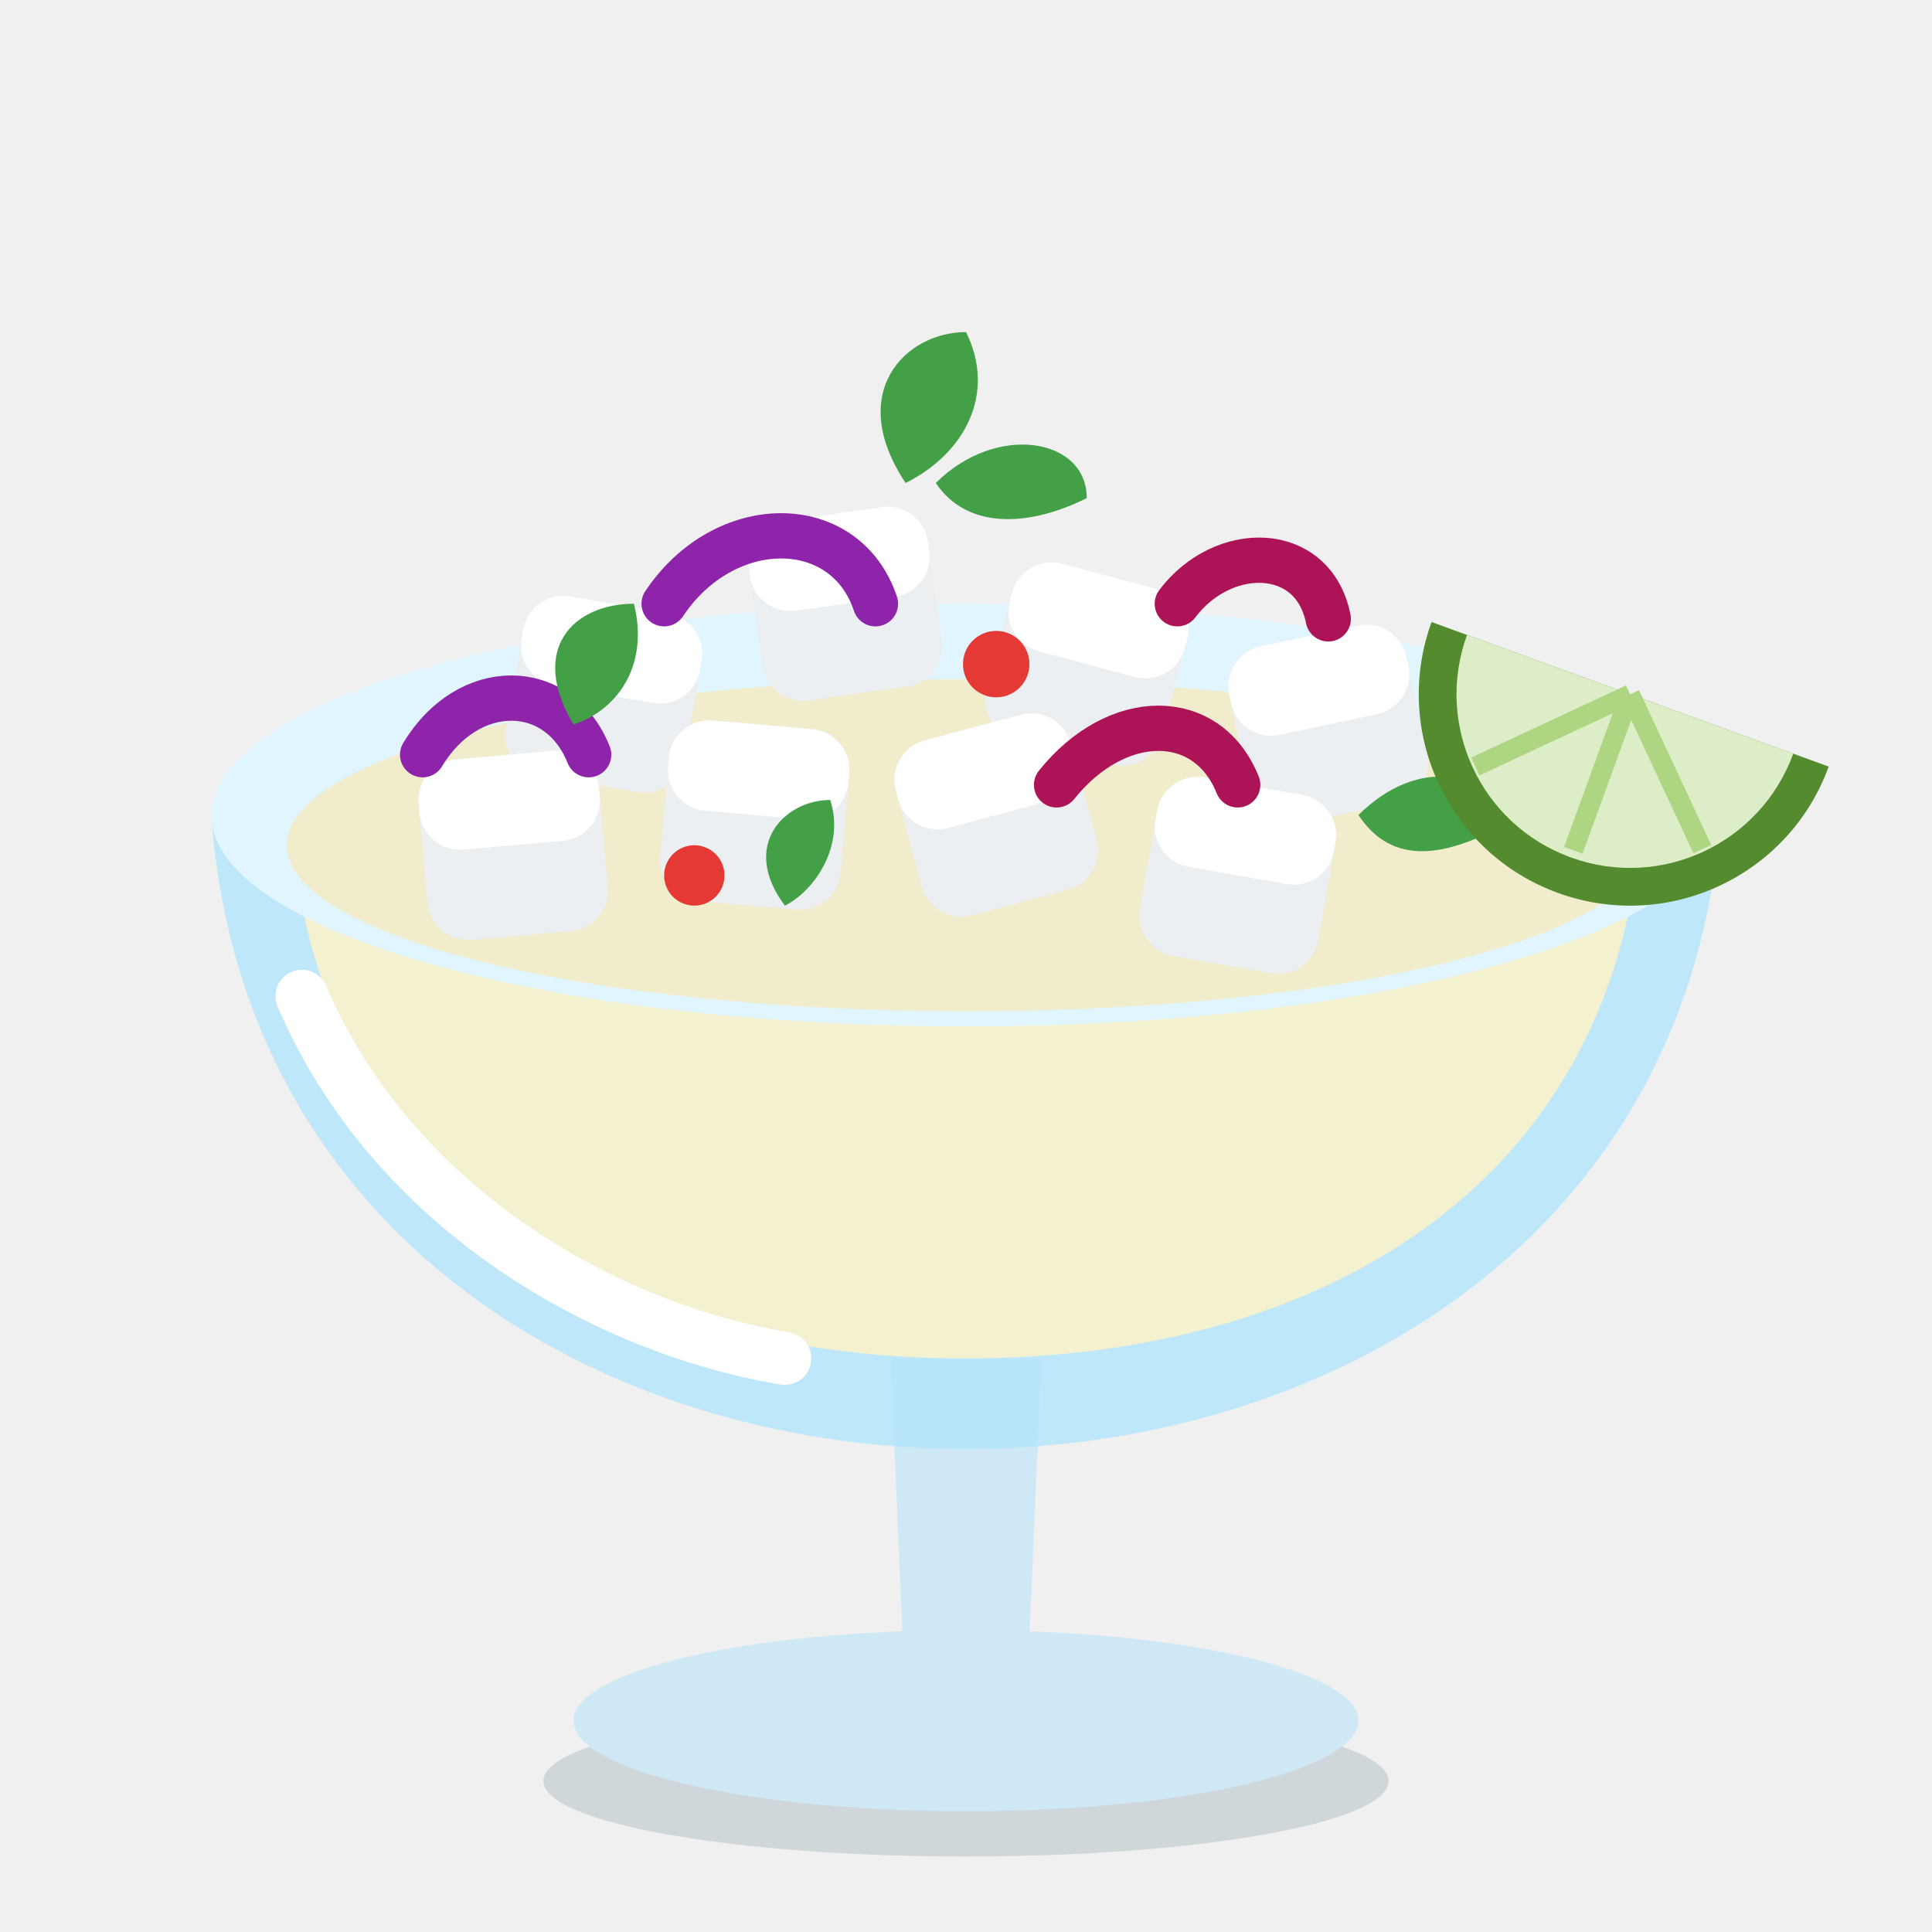
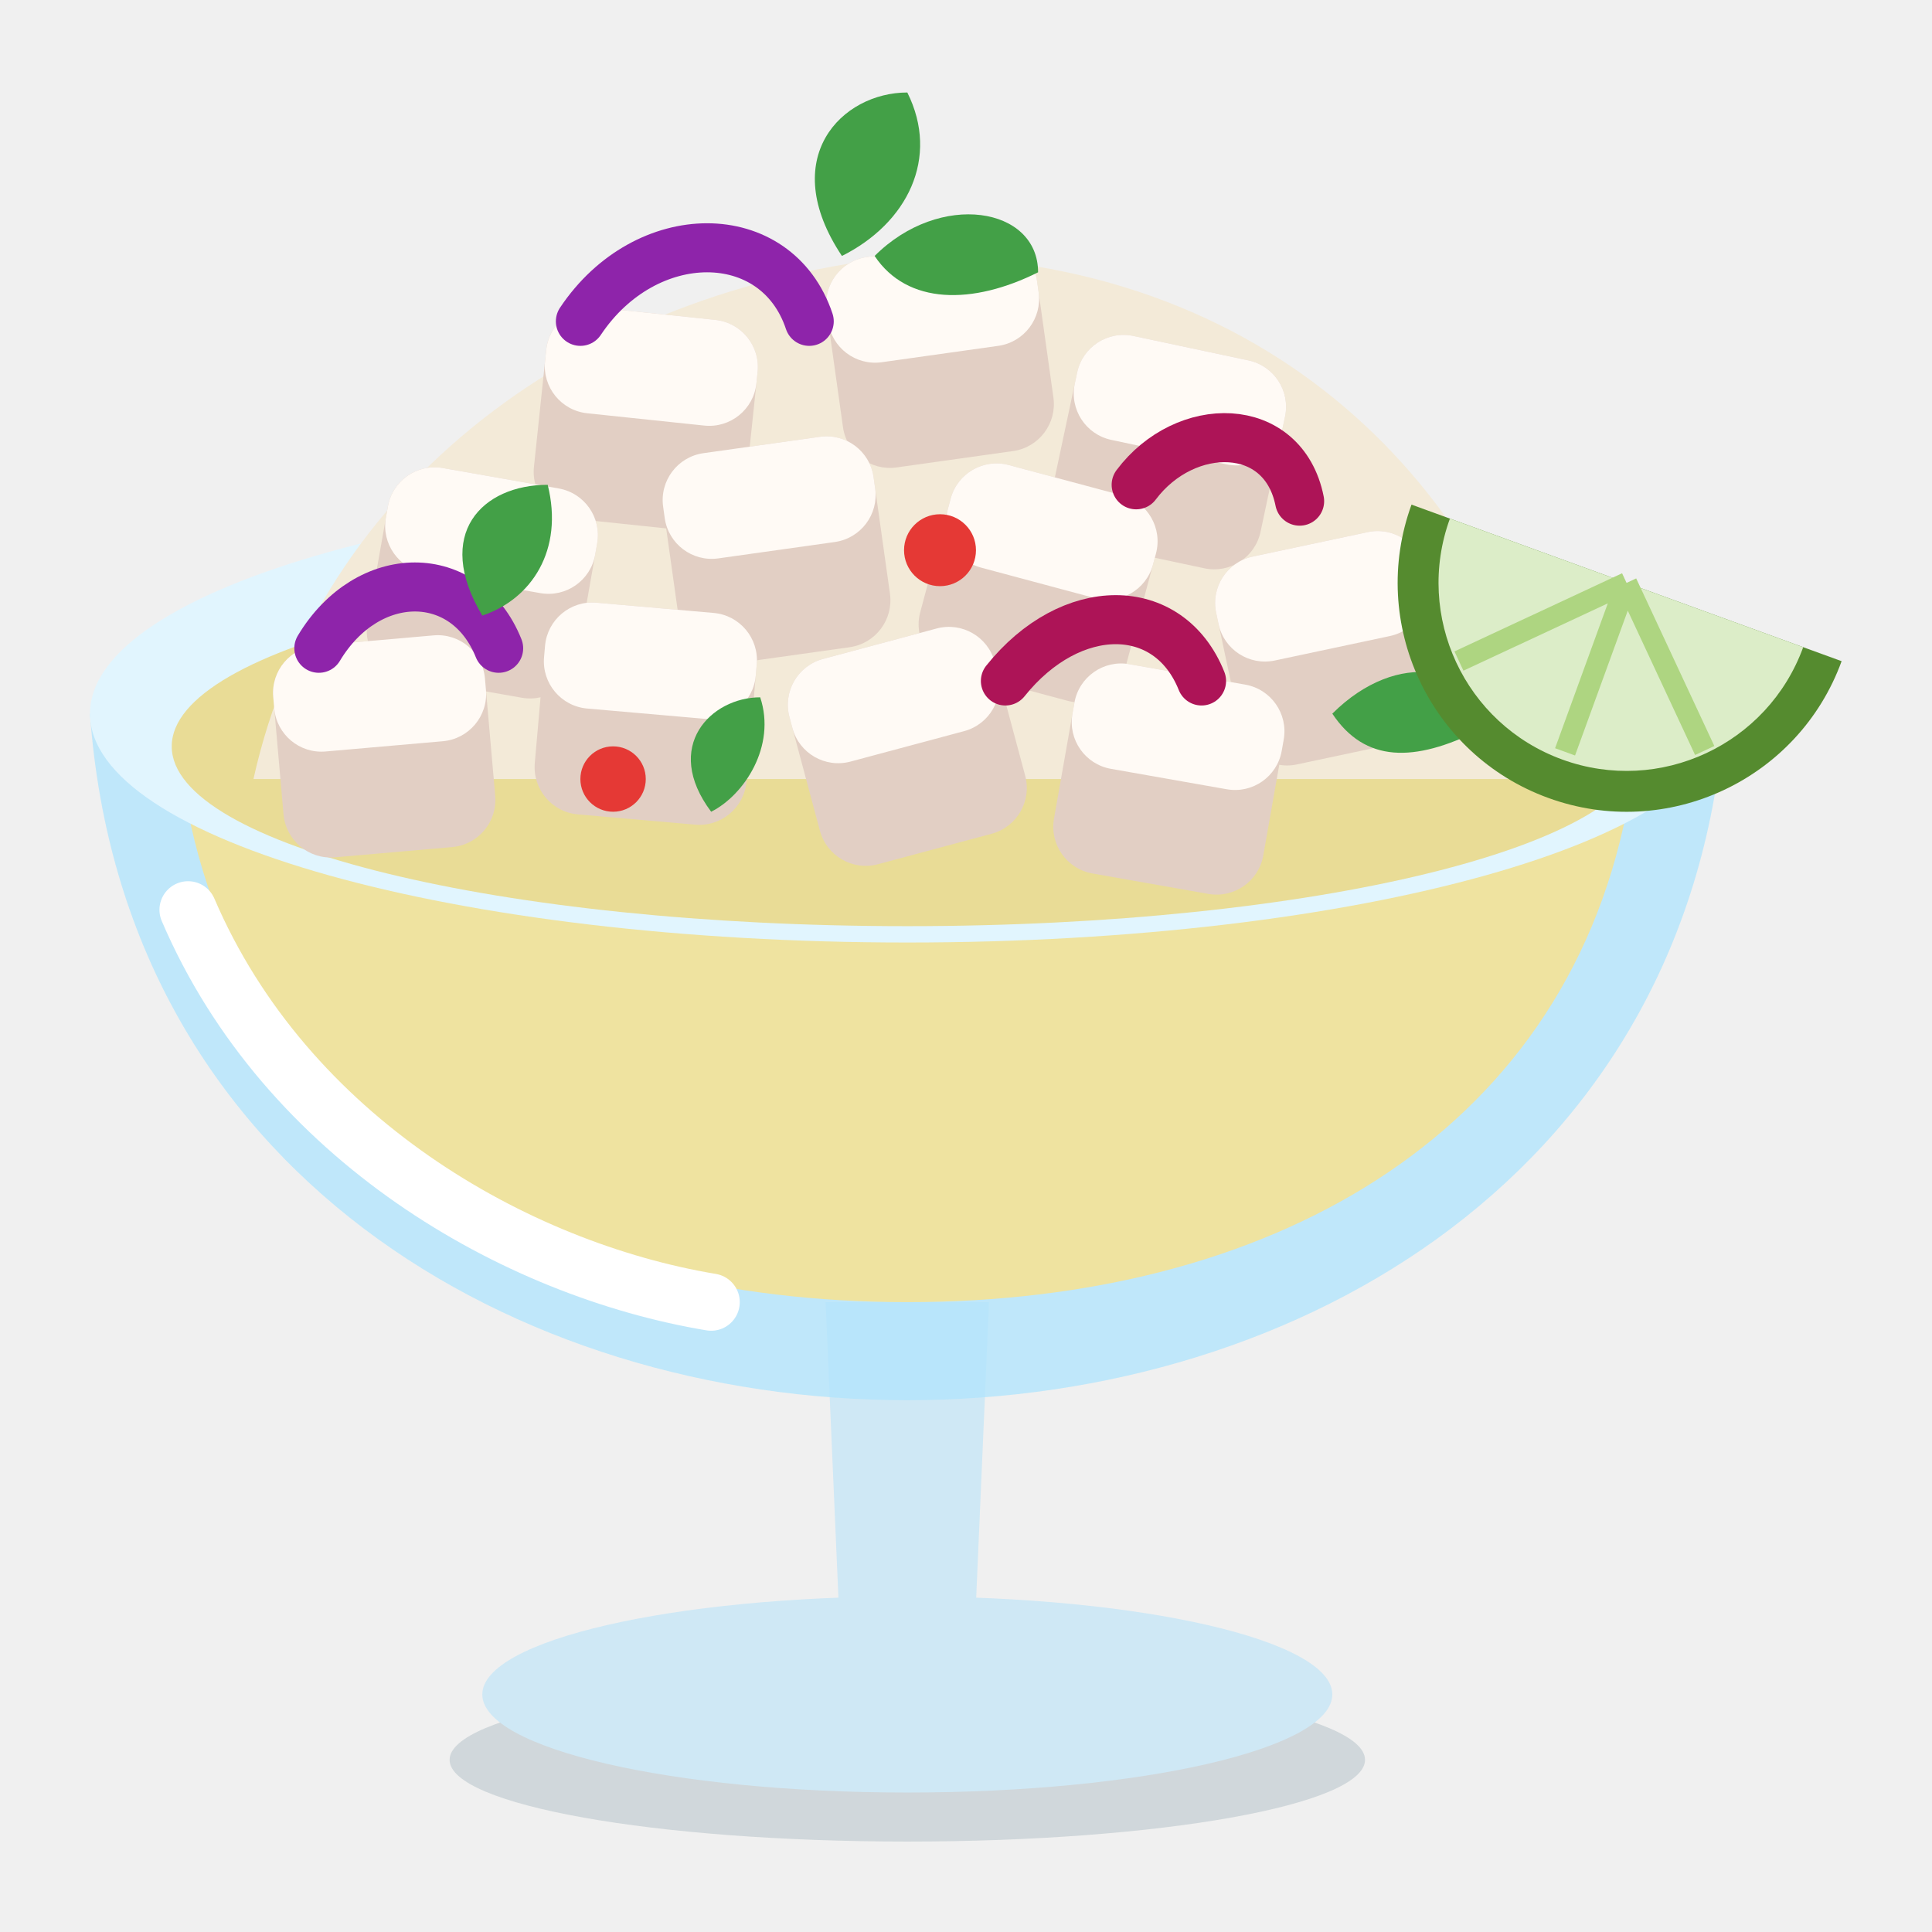
<svg xmlns="http://www.w3.org/2000/svg" viewBox="0 0 128 128">
-   <ellipse cx="64" cy="118" rx="28" ry="5" fill="#b0bec5" opacity=".5" />
-   <ellipse cx="64" cy="114" rx="26" ry="6" fill="#cfe8f5" />
-   <path d="M59 90 L69 90 L68 113 L60 113Z" fill="#cfe8f5" />
-   <path d="M14 54 C16 82 40 96 64 96 C88 96 112 82 114 54 Z" fill="#b3e5fc" opacity=".8" />
-   <path d="M20 60 C24 80 42 90 64 90 C86 90 104 80 108 60 Z" fill="#f4f1d0" />
-   <path d="M20 66 C26 80 40 88 52 90" fill="none" stroke="#fff" stroke-width="3.5" stroke-linecap="round" />
-   <ellipse cx="64" cy="54" rx="50" ry="14" fill="#e1f5fe" />
-   <ellipse cx="64" cy="56" rx="45" ry="11" fill="#f0eccc" />
-   <g transform="translate(40 46) rotate(10)">
-     <rect x="-6" y="-6" width="12" height="12" rx="2.7" fill="#eceff1" />
-     <rect x="-6" y="-6" width="12" height="6" rx="2.7" fill="#ffffff" />
-   </g>
-   <g transform="translate(56 40) rotate(-8)">
-     <rect x="-6" y="-6" width="12" height="12" rx="2.7" fill="#eceff1" />
-     <rect x="-6" y="-6" width="12" height="6" rx="2.7" fill="#ffffff" />
-   </g>
-   <g transform="translate(72 44) rotate(15)">
-     <rect x="-6" y="-6" width="12" height="12" rx="2.7" fill="#eceff1" />
-     <rect x="-6" y="-6" width="12" height="6" rx="2.7" fill="#ffffff" />
-   </g>
-   <g transform="translate(88 48) rotate(-12)">
-     <rect x="-6" y="-6" width="12" height="12" rx="2.7" fill="#eceff1" />
-     <rect x="-6" y="-6" width="12" height="6" rx="2.7" fill="#ffffff" />
-   </g>
-   <g transform="translate(50 54) rotate(5)">
-     <rect x="-6" y="-6" width="12" height="12" rx="2.7" fill="#eceff1" />
-     <rect x="-6" y="-6" width="12" height="6" rx="2.7" fill="#ffffff" />
-   </g>
-   <g transform="translate(66 54) rotate(-15)">
-     <rect x="-6" y="-6" width="12" height="12" rx="2.7" fill="#eceff1" />
-     <rect x="-6" y="-6" width="12" height="6" rx="2.7" fill="#ffffff" />
-   </g>
-   <g transform="translate(82 58) rotate(10)">
-     <rect x="-6" y="-6" width="12" height="12" rx="2.7" fill="#eceff1" />
-     <rect x="-6" y="-6" width="12" height="6" rx="2.7" fill="#ffffff" />
-   </g>
-   <g transform="translate(34 56) rotate(-5)">
-     <rect x="-6" y="-6" width="12" height="12" rx="2.7" fill="#eceff1" />
-     <rect x="-6" y="-6" width="12" height="6" rx="2.7" fill="#ffffff" />
-   </g>
-   <g fill="none" stroke-linecap="round" stroke-width="3">
-     <path d="M44 40 c4 -6 12 -6 14 0" stroke="#8e24aa" />
-     <path d="M70 52 c4 -5 10 -5 12 0" stroke="#ad1457" />
-     <path d="M28 50 c3 -5 9 -5 11 0" stroke="#8e24aa" />
-     <path d="M78 40 c3 -4 9 -4 10 1" stroke="#ad1457" />
-   </g>
-   <g fill="#43a047">
-     <path d="M60 32 c-4 -6 0 -10 4 -10 c2 4 0 8 -4 10z" />
-     <path d="M62 32 c4 -4 10 -3 10 1 c-4 2 -8 2 -10 -1z" />
-     <path d="M38 48 c-3 -5 0 -8 4 -8 c1 4 -1 7 -4 8z" />
-     <path d="M90 54 c4 -4 9 -3 9 1 c-4 2 -7 2 -9 -1z" />
-     <path d="M52 60 c-3 -4 0 -7 3 -7 c1 3 -1 6 -3 7z" />
-   </g>
-   <g fill="#e53935">
-     <circle cx="66" cy="44" r="2.2" />
-     <circle cx="46" cy="58" r="2" />
-   </g>
-   <g transform="translate(108 46) rotate(20)">
-     <path d="M-14 0 A14 14 0 0 0 14 0 Z" fill="#558b2f" />
-     <path d="M-11.5 0 A11.5 11.5 0 0 0 11.5 0 Z" fill="#dcedc8" />
-     <g stroke="#aed581" stroke-width="1.3">
-       <path d="M0 0V11M0 0L8 8M0 0L-8 8" />
+   <g transform="translate(-9.2 -11.2) scale(1.083)">
+     <ellipse cx="64" cy="118" rx="28" ry="5" fill="#b0bec5" opacity=".5" />
+     <ellipse cx="64" cy="114" rx="26" ry="6" fill="#cfe8f5" />
+     <path d="M59 90 L69 90 L68 113 L60 113Z" fill="#cfe8f5" />
+     <path d="M14 54 C16 82 40 96 64 96 C88 96 112 82 114 54 Z" fill="#b3e5fc" opacity=".8" />
+     <path d="M20 60 C24 80 42 90 64 90 C86 90 104 80 108 60 Z" fill="#efe3a0" />
+     <path d="M20 66 C26 80 40 88 52 90" fill="none" stroke="#fff" stroke-width="3.5" stroke-linecap="round" />
+     <ellipse cx="64" cy="54" rx="50" ry="14" fill="#e1f5fe" />
+     <ellipse cx="64" cy="56" rx="45" ry="11" fill="#e9dc96" />
+     <path d="M24 58 C28 40 44 28 64 26 C86 26 100 40 104 58Z" fill="#f3ead8" />
+     <g transform="translate(48 36) rotate(6)">
+       <rect x="-6.5" y="-6.5" width="13.0" height="13.0" rx="2.9" fill="#e2cfc4" />
+       <rect x="-6.5" y="-6.5" width="13.0" height="6.5" rx="2.9" fill="#fffaf5" />
+     </g>
+     <g transform="translate(66 32) rotate(-8)">
+       <rect x="-6.5" y="-6.5" width="13.0" height="13.0" rx="2.9" fill="#e2cfc4" />
+       <rect x="-6.5" y="-6.5" width="13.0" height="6.5" rx="2.9" fill="#fffaf5" />
+     </g>
+     <g transform="translate(80 38) rotate(12)">
+       <rect x="-6.5" y="-6.5" width="13.0" height="13.0" rx="2.9" fill="#e2cfc4" />
+       <rect x="-6.5" y="-6.5" width="13.0" height="6.5" rx="2.9" fill="#fffaf5" />
+     </g>
+     <g transform="translate(38 46) rotate(10)">
+       <rect x="-6.5" y="-6.5" width="13.0" height="13.0" rx="2.9" fill="#e2cfc4" />
+       <rect x="-6.5" y="-6.5" width="13.0" height="6.5" rx="2.9" fill="#fffaf5" />
+     </g>
+     <g transform="translate(56 44) rotate(-8)">
+       <rect x="-6.5" y="-6.5" width="13.0" height="13.0" rx="2.9" fill="#e2cfc4" />
+       <rect x="-6.5" y="-6.5" width="13.0" height="6.5" rx="2.9" fill="#fffaf5" />
+     </g>
+     <g transform="translate(72 46) rotate(15)">
+       <rect x="-6.5" y="-6.5" width="13.0" height="13.0" rx="2.9" fill="#e2cfc4" />
+       <rect x="-6.5" y="-6.5" width="13.0" height="6.5" rx="2.9" fill="#fffaf5" />
+     </g>
+     <g transform="translate(90 50) rotate(-12)">
+       <rect x="-6.5" y="-6.5" width="13.0" height="13.0" rx="2.9" fill="#e2cfc4" />
+       <rect x="-6.5" y="-6.5" width="13.0" height="6.5" rx="2.9" fill="#fffaf5" />
+     </g>
+     <g transform="translate(48 54) rotate(5)">
+       <rect x="-6.5" y="-6.5" width="13.0" height="13.0" rx="2.9" fill="#e2cfc4" />
+       <rect x="-6.5" y="-6.5" width="13.0" height="6.5" rx="2.9" fill="#fffaf5" />
+     </g>
+     <g transform="translate(64 56) rotate(-15)">
+       <rect x="-6.5" y="-6.5" width="13.0" height="13.0" rx="2.9" fill="#e2cfc4" />
+       <rect x="-6.5" y="-6.5" width="13.0" height="6.5" rx="2.9" fill="#fffaf5" />
+     </g>
+     <g transform="translate(80 58) rotate(10)">
+       <rect x="-6.5" y="-6.5" width="13.0" height="13.0" rx="2.9" fill="#e2cfc4" />
+       <rect x="-6.5" y="-6.5" width="13.0" height="6.5" rx="2.9" fill="#fffaf5" />
+     </g>
+     <g transform="translate(32 56) rotate(-5)">
+       <rect x="-6.5" y="-6.5" width="13.0" height="13.0" rx="2.9" fill="#e2cfc4" />
+       <rect x="-6.5" y="-6.5" width="13.0" height="6.5" rx="2.9" fill="#fffaf5" />
+     </g>
+     <g fill="none" stroke-linecap="round" stroke-width="3">
+       <path d="M44 30 c4 -6 12 -6 14 0" stroke="#8e24aa" />
+       <path d="M70 52 c4 -5 10 -5 12 0" stroke="#ad1457" />
+       <path d="M28 50 c3 -5 9 -5 11 0" stroke="#8e24aa" />
+       <path d="M78 40 c3 -4 9 -4 10 1" stroke="#ad1457" />
+     </g>
+     <g fill="#43a047">
+       <path d="M60 26 c-4 -6 0 -10 4 -10 c2 4 0 8 -4 10z" />
+       <path d="M62 26 c4 -4 10 -3 10 1 c-4 2 -8 2 -10 -1z" />
+       <path d="M38 48 c-3 -5 0 -8 4 -8 c1 4 -1 7 -4 8z" />
+       <path d="M90 54 c4 -4 9 -3 9 1 c-4 2 -7 2 -9 -1z" />
+       <path d="M52 60 c-3 -4 0 -7 3 -7 c1 3 -1 6 -3 7z" />
+     </g>
+     <g fill="#e53935">
+       <circle cx="66" cy="44" r="2.2" />
+       <circle cx="46" cy="58" r="2" />
+     </g>
+     <g transform="translate(108 46) rotate(20)">
+       <path d="M-14 0 A14 14 0 0 0 14 0 Z" fill="#558b2f" />
+       <path d="M-11.5 0 A11.5 11.5 0 0 0 11.5 0 Z" fill="#dcedc8" />
+       <g stroke="#aed581" stroke-width="1.3">
+         <path d="M0 0V11M0 0L8 8M0 0L-8 8" />
+       </g>
    </g>
  </g>
</svg>
